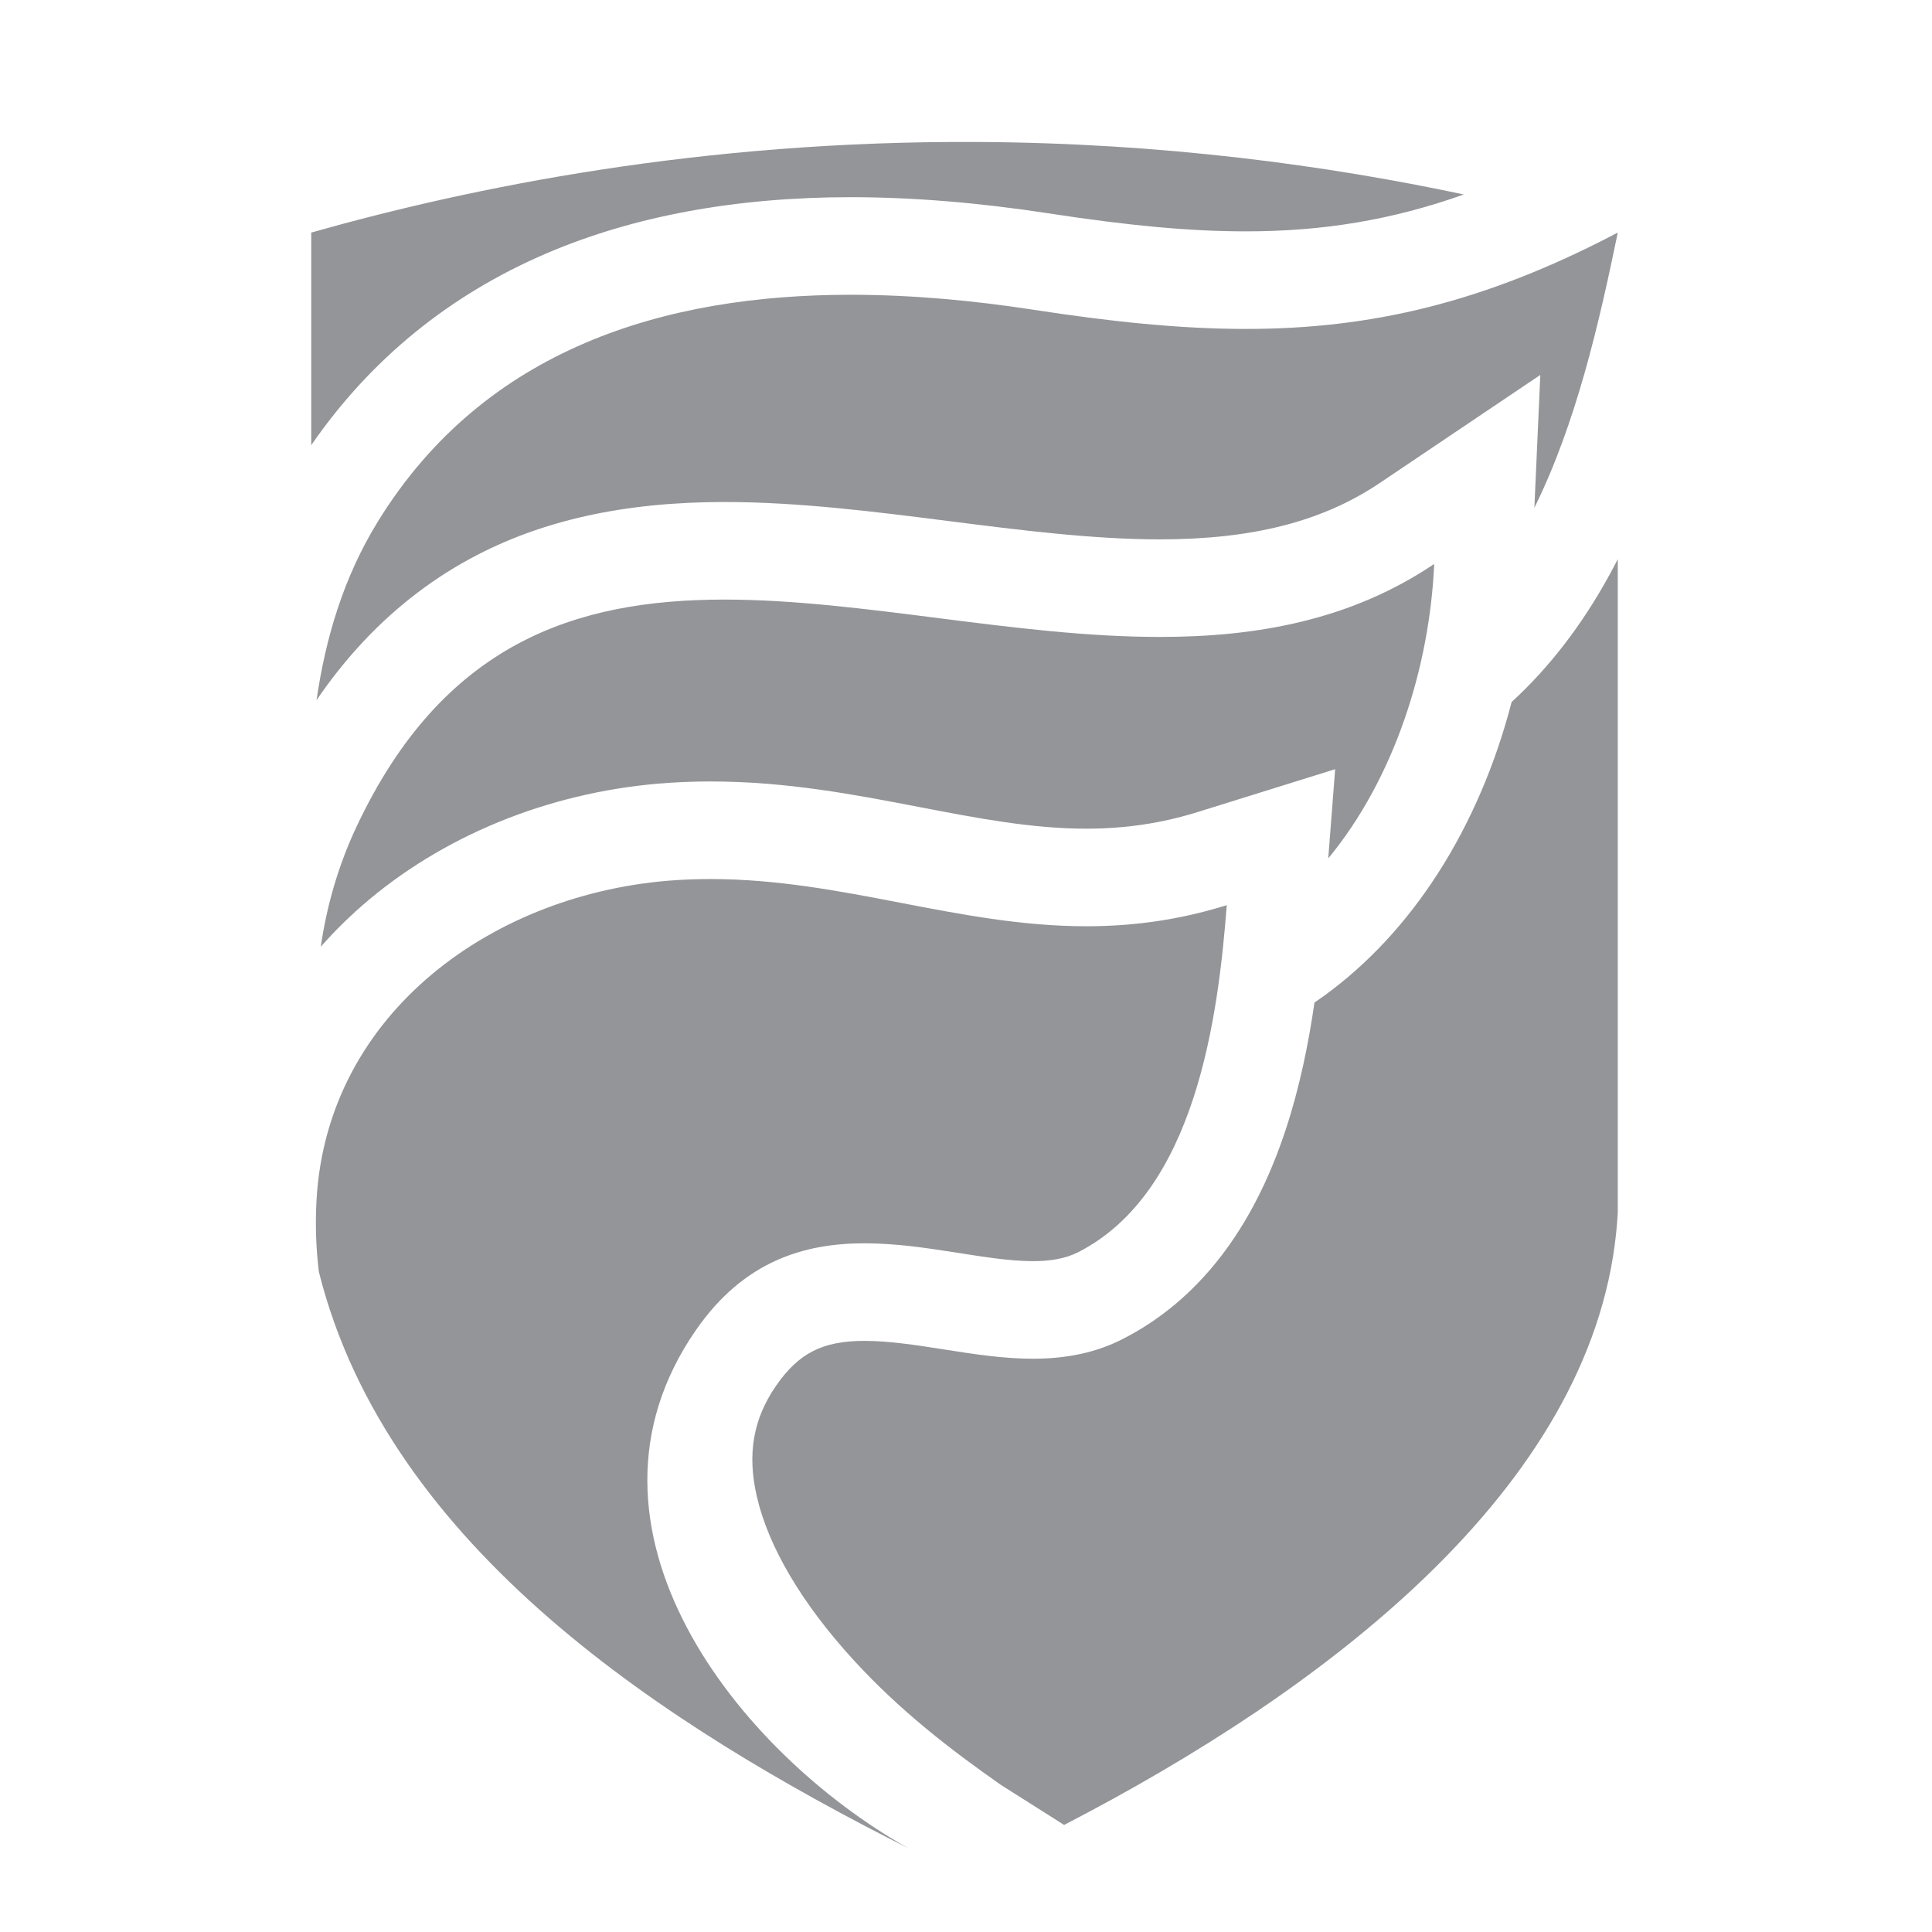
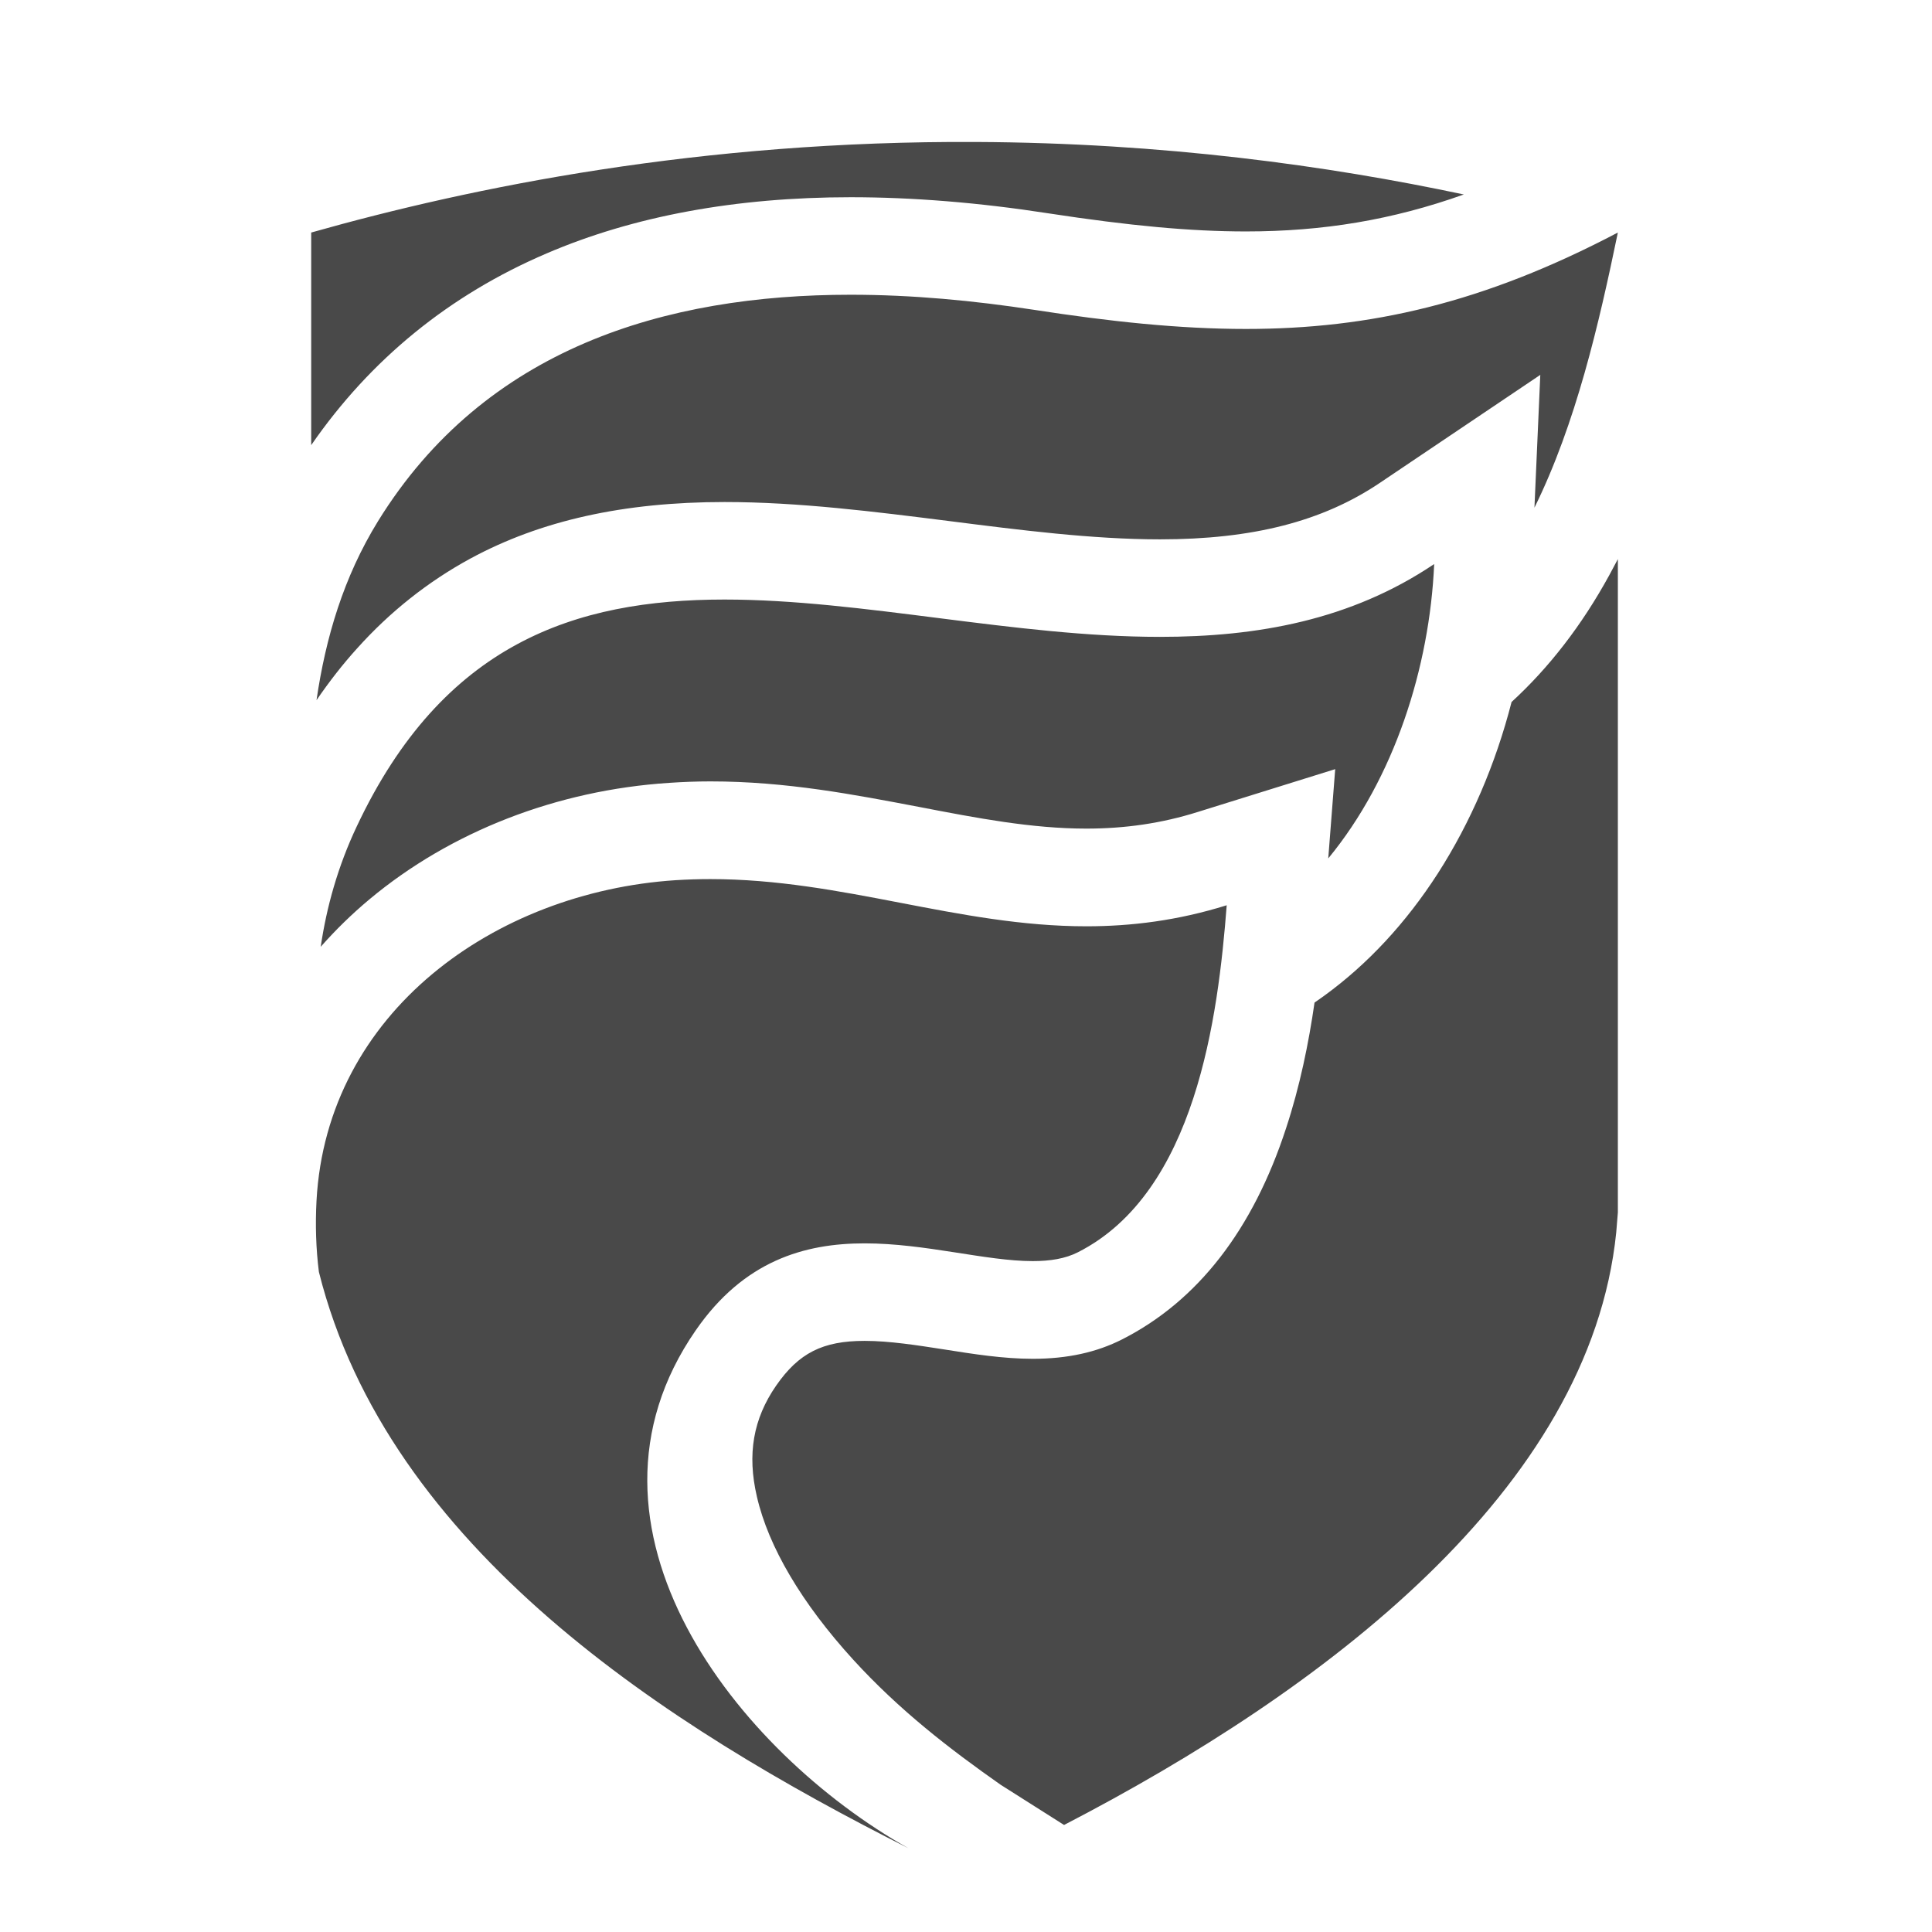
- <svg xmlns="http://www.w3.org/2000/svg" viewBox="0 0 1056 1056" height="1056" width="1056" xml:space="preserve" id="svg14896" version="1.1">
-   <defs id="defs14900">
-     <clipPath id="clipPath14912" clipPathUnits="userSpaceOnUse">
-       <path id="path14910" d="M 0,792 H 792 V 0 H 0 Z" />
+ <svg xmlns="http://www.w3.org/2000/svg" version="1.2" viewBox="0 0 1056 1056" width="1056" height="1056">
+   <defs>
+     <clipPath clipPathUnits="userSpaceOnUse" id="cp1">
+       <path d="m0 0h1056v1056h-1056z" />
    </clipPath>
  </defs>
-   <g transform="matrix(1.333333,0,0,-1.333333,0,1056)" id="g14904">
-     <g id="g14906">
-       <g clip-path="url(#clipPath14912)" id="g14908">
-         <g transform="translate(224.0933,688.1621)" id="g14914">
-           <path id="path14916" style="fill:#939598;fill-opacity:1;fill-rule:nonzero;stroke:none" d="m 0,0 c 35.655,15.263 77.602,23.002 124.674,23.002 25.206,0 52.456,-2.224 80.993,-6.611 33.271,-5.115 58.24,-7.396 80.961,-7.396 31.664,0 60.07,4.687 89.344,15.119 C 320.15,35.986 252.724,45.261 176.184,45.641 63.337,46.202 -30.235,27.241 -96.503,8.501 V -78.657 C -72.24,-43.484 -39.83,-17.05 0,0 m 435.608,-131.975 c -11.277,-20.55 -24.654,-37.877 -40.031,-51.968 -6.571,-25.407 -16.811,-49.377 -30.215,-70.241 -13.05,-20.314 -28.781,-37.226 -46.755,-50.269 -1.271,-0.922 -2.56,-1.806 -3.851,-2.687 -2.405,-16.653 -5.992,-34.404 -11.639,-51.653 -13.598,-41.538 -36.163,-70.585 -67.07,-86.336 -10.602,-5.403 -22.628,-8.029 -36.76,-8.029 -12.096,0 -24.37,1.924 -36.24,3.786 -11.083,1.737 -22.543,3.535 -32.71,3.535 -17.171,0 -27.005,-4.984 -36.282,-18.389 -9.4,-13.582 -11.909,-28.01 -7.897,-45.408 4.77,-20.682 18.441,-43.817 39.533,-66.902 18.952,-20.742 39.498,-36.581 60.376,-51.234 l 26.063,-16.506 c 106.428,55.09 215.49,137.293 226.316,242.823 0.281,2.737 0.499,5.488 0.652,8.254 v 267.832 c -1.135,-2.22 -2.293,-4.426 -3.49,-6.608 m -71.768,4.621 c -34.207,-23.022 -72.632,-29.916 -112.467,-29.916 -59.399,0 -121.972,15.318 -178.497,15.318 -61.267,0 -115.414,-17.982 -150.754,-92.965 -7.723,-16.387 -12.344,-33.014 -14.718,-49.356 6.07,6.899 12.735,13.404 19.99,19.466 33.215,27.752 76.824,44.705 122.795,47.738 5.564,0.367 11.277,0.553 16.98,0.553 31.124,0 58.864,-5.338 85.69,-10.499 23.663,-4.553 46.014,-8.854 68.382,-8.854 15.98,0 30.918,2.234 45.667,6.83 l 56.325,17.553 -2.825,-36.575 c 27.079,32.864 41.544,78.318 43.432,120.707 M 130.337,-405.837 c 24.943,0 49.741,-7.322 68.95,-7.322 7.042,0 13.325,0.982 18.598,3.67 48.225,24.576 57.38,96.379 60.924,142.262 -20.224,-6.302 -39.24,-8.642 -57.568,-8.642 -52.734,0 -99.831,19.353 -154.072,19.353 -4.726,0 -9.505,-0.147 -14.348,-0.466 -74.061,-4.886 -142.961,-54.045 -147.174,-131.375 -0.541,-9.937 -0.185,-19.662 0.974,-29.17 C -65.01,-530.9 49.229,-603.89 148.275,-653.833 78.373,-614.544 5.066,-522.516 61.164,-441.462 c 19.701,28.467 44.511,35.625 69.173,35.625 m 274.57,301.519 2.426,54.452 -65.827,-44.304 c -23.417,-15.76 -52.056,-23.1 -90.133,-23.1 -27.536,0 -57.462,3.804 -86.403,7.482 -30.309,3.852 -61.65,7.836 -92.094,7.836 -41.261,0 -75.328,-7.585 -104.146,-23.189 -17.248,-9.34 -32.892,-21.743 -46.496,-36.864 -5.829,-6.479 -11.359,-13.557 -16.571,-21.179 3.735,25.62 11.098,50.458 25.23,73.354 43.848,71.044 117.821,92.832 193.781,92.832 25.09,0 50.41,-2.379 74.914,-6.147 31.506,-4.843 59.875,-7.86 87.04,-7.86 50.836,0 97.451,10.567 152.47,39.506 V 8.5 c -7.757,-37.618 -17.107,-78.237 -34.191,-112.818" />
-         </g>
-       </g>
-     </g>
+   <style>.a{fill:#494949}</style>
+   <g clip-path="url(#cp1)">
+     <path fill-rule="evenodd" class="a" d="m170.1 243.3v-116.2c88.4-25 213.1-50.3 363.6-49.5 102.1 0.5 192 12.9 266.4 28.7-39 13.9-76.9 20.2-119.1 20.2-30.3 0-63.6-3.1-108-9.9-38-5.9-74.4-8.8-108-8.8-62.7 0-118.7 10.3-166.2 30.7-53.1 22.7-96.3 57.9-128.7 104.8zm714.2 62.3v357.1q-0.4 5.5-0.9 11c-14.4 140.7-159.9 250.3-301.8 323.8l-34.7-22c-27.9-19.6-55.3-40.7-80.5-68.3-28.1-30.8-46.4-61.7-52.7-89.2-5.4-23.2-2-42.5 10.5-60.6 12.4-17.9 25.5-24.5 48.4-24.5 13.5 0 28.8 2.4 43.6 4.7 15.8 2.5 32.2 5.1 48.3 5.1 18.8 0 34.9-3.5 49-10.7 41.2-21 71.3-59.8 89.4-115.2 7.6-23 12.4-46.6 15.6-68.8q2.6-1.8 5.1-3.6c24-17.4 44.9-40 62.3-67 17.9-27.9 31.6-59.8 40.3-93.7 20.5-18.8 38.4-41.9 53.4-69.3q2.4-4.4 4.7-8.8zm-158.3 163.6l3.8-48.8-75.1 23.4c-19.7 6.2-39.6 9.1-60.9 9.1-29.8 0-59.6-5.7-91.2-11.8-35.8-6.8-72.8-14-114.3-14-7.6 0-15.2 0.3-22.6 0.8-61.3 4-119.4 26.6-163.7 63.6-9.7 8.1-18.6 16.8-26.7 26 3.2-21.8 9.4-44 19.7-65.8 47.1-100 119.3-124 201-124 75.3 0 158.8 20.4 238 20.4 53.1 0 104.3-9.1 149.9-39.8-2.5 56.5-21.8 117.1-57.9 160.9zm-345.7 257.9c-74.8 108 23 230.7 116.2 283.1-132.1-66.6-284.4-163.9-322.2-315-1.6-12.7-2-25.7-1.3-38.9 5.6-103.1 97.5-168.7 196.2-175.2q9.7-0.6 19.1-0.6c72.4 0 135.2 25.8 205.5 25.8 24.4 0 49.8-3.1 76.7-11.5-4.7 61.1-16.9 156.9-81.2 189.6-7 3.6-15.4 4.9-24.8 4.9-25.6 0-58.7-9.7-91.9-9.7-32.9 0-66 9.5-92.3 47.5zm458.4-449.6l3.2-72.6-87.8 59.1c-31.2 21-69.4 30.8-120.1 30.8-36.8 0-76.7-5.1-115.2-10-40.5-5.1-82.2-10.4-122.8-10.4-55.1 0-100.5 10.1-138.9 30.9-23 12.5-43.9 29-62 49.2-7.8 8.6-15.1 18-22.1 28.2 5-34.2 14.8-67.3 33.6-97.8 58.5-94.7 157.1-123.8 258.4-123.8 33.5 0 67.2 3.2 99.9 8.2 42 6.5 79.8 10.5 116.1 10.5 67.7 0 129.9-14.1 203.3-52.7-10.4 50.2-22.9 104.3-45.6 150.4z" />
  </g>
</svg>
